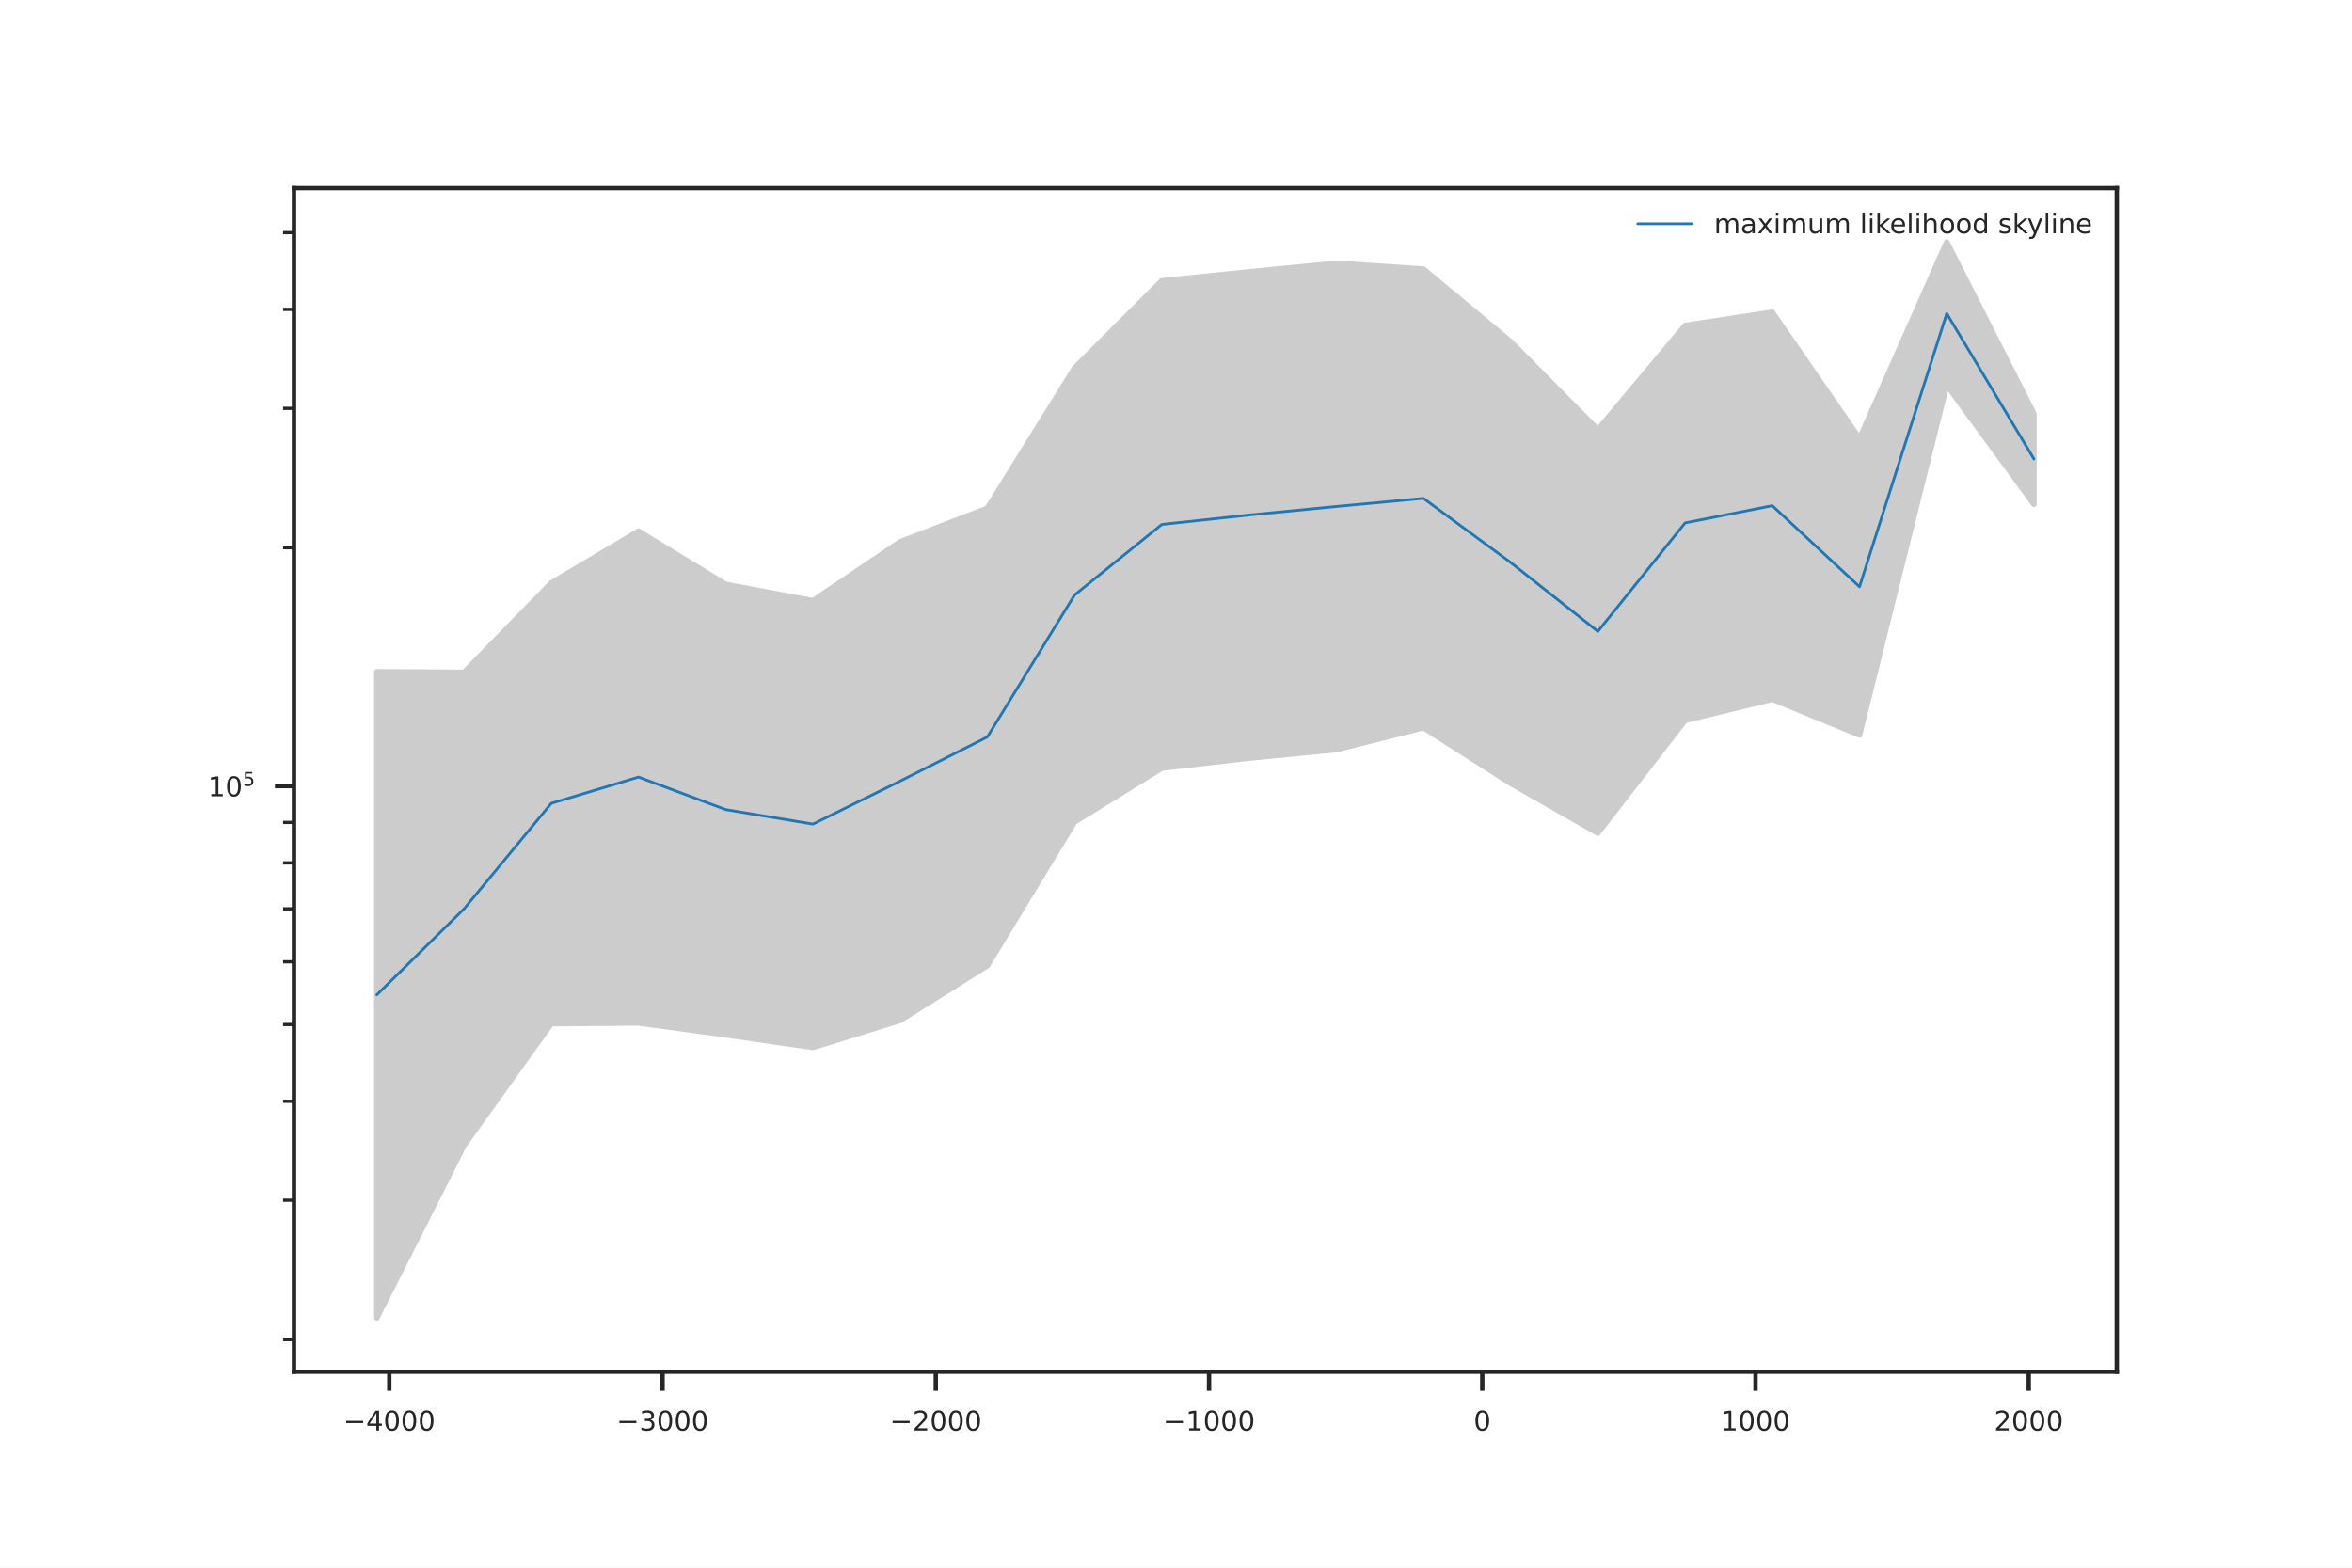
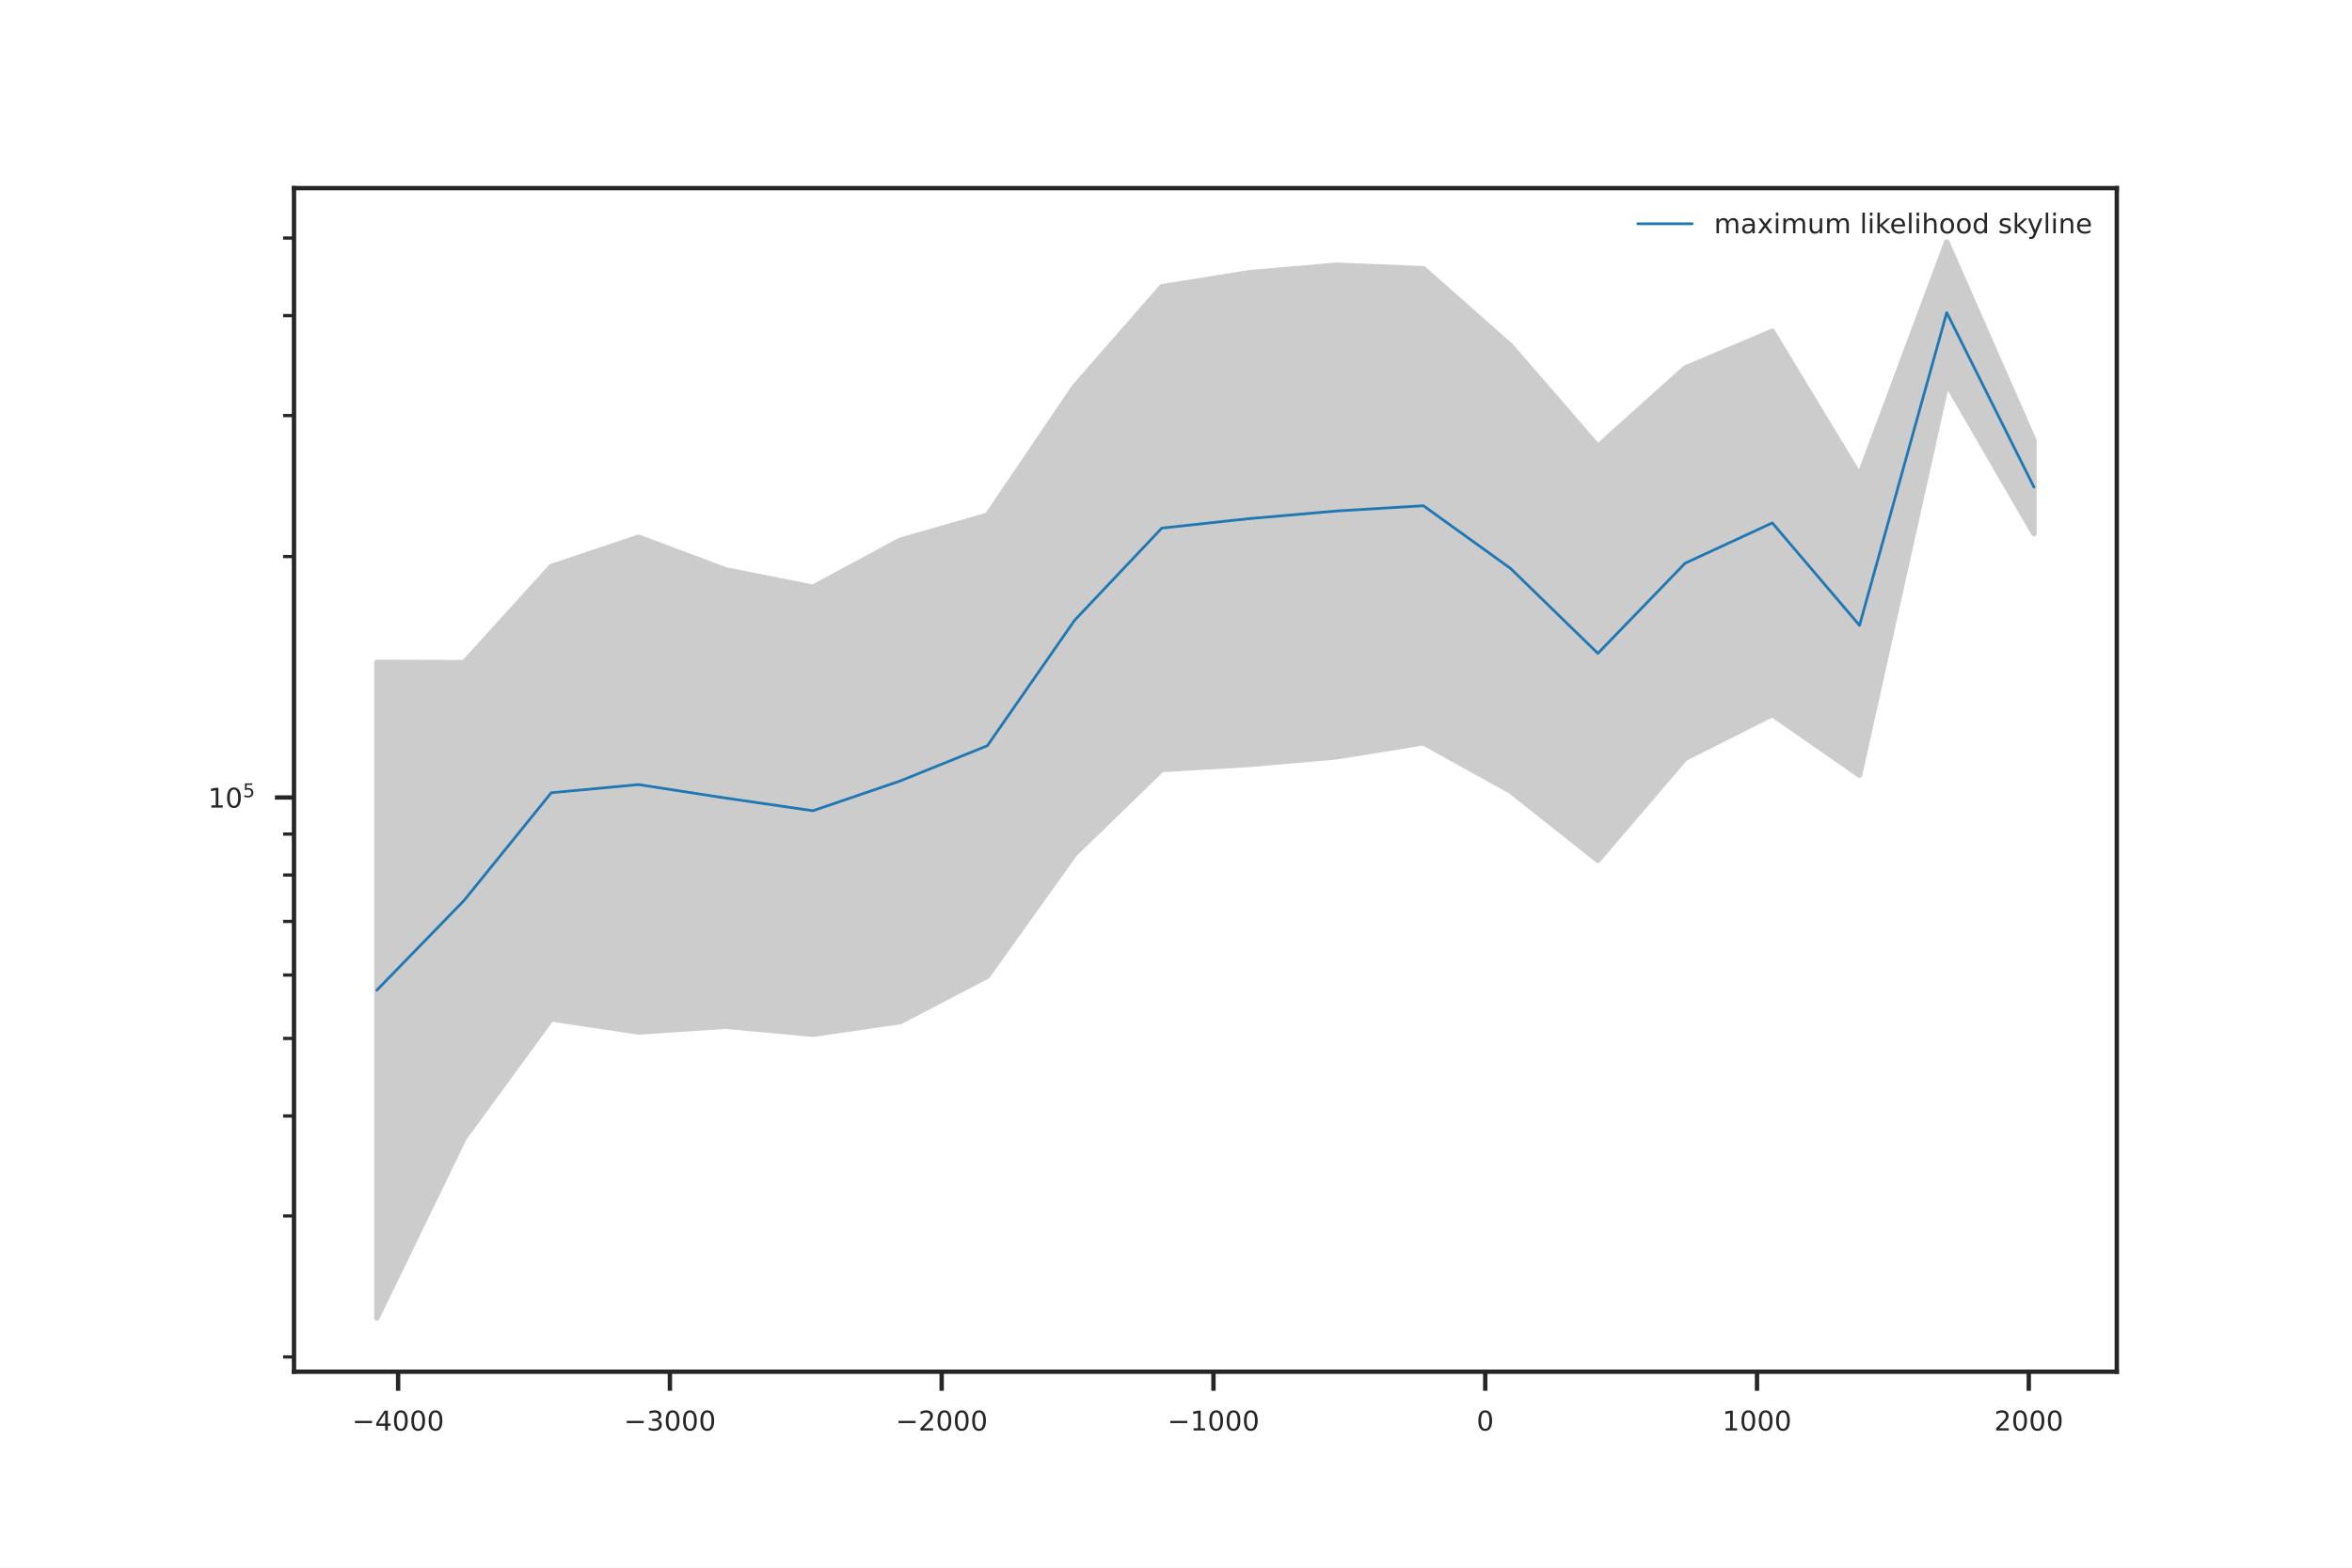
<svg xmlns="http://www.w3.org/2000/svg" xmlns:xlink="http://www.w3.org/1999/xlink" height="288pt" version="1.1" viewBox="0 0 432 288" width="432pt">
  <defs>
    <style type="text/css">*{stroke-linecap:butt;stroke-linejoin:round;}</style>
  </defs>
  <g id="figure_1">
    <g id="patch_1">
      <path d="M 0 288  L 432 288  L 432 0  L 0 0  z " style="fill:#ffffff;" />
    </g>
    <g id="axes_1">
      <g id="patch_2">
        <path d="M 54 252  L 388.8 252  L 388.8 34.56  L 54 34.56  z " style="fill:#ffffff;" />
      </g>
      <g id="matplotlib.axis_1">
        <g id="xtick_1">
          <g id="line2d_1">
            <defs>
-               <path d="M 0 0  L 0 3.5  " id="m94d2efb14b" style="stroke:#262626;stroke-width:0.8;" />
+               <path d="M 0 0  L 0 3.5  " id="m6a4f62fe3c" style="stroke:#262626;stroke-width:0.8;" />
            </defs>
            <g>
-               <use style="fill:#262626;stroke:#262626;stroke-width:0.8;" x="71.506" xlink:href="#m94d2efb14b" y="252" />
+               <use style="fill:#262626;stroke:#262626;stroke-width:0.8;" x="73.125" xlink:href="#m6a4f62fe3c" y="252" />
            </g>
          </g>
          <g id="text_1">
-             <g style="fill:#262626;" transform="translate(63.04877 262.7992)scale(0.05 -0.05)">
+             <g style="fill:#262626;" transform="translate(64.66747 262.7992)scale(0.05 -0.05)">
              <defs>
                <path d="M 10.594 35.5  L 73.188 35.5  L 73.188 27.203  L 10.594 27.203  z " id="DejaVuSans-8722" />
                <path d="M 37.797 64.312  L 12.891 25.391  L 37.797 25.391  z M 35.203 72.906  L 47.609 72.906  L 47.609 25.391  L 58.016 25.391  L 58.016 17.188  L 47.609 17.188  L 47.609 0  L 37.797 0  L 37.797 17.188  L 4.891 17.188  L 4.891 26.703  z " id="DejaVuSans-52" />
                <path d="M 31.781 66.406  Q 24.172 66.406 20.328 58.906  Q 16.5 51.422 16.5 36.375  Q 16.5 21.391 20.328 13.891  Q 24.172 6.391 31.781 6.391  Q 39.453 6.391 43.281 13.891  Q 47.125 21.391 47.125 36.375  Q 47.125 51.422 43.281 58.906  Q 39.453 66.406 31.781 66.406  z M 31.781 74.219  Q 44.047 74.219 50.516 64.516  Q 56.984 54.828 56.984 36.375  Q 56.984 17.969 50.516 8.266  Q 44.047 -1.422 31.781 -1.422  Q 19.531 -1.422 13.062 8.266  Q 6.594 17.969 6.594 36.375  Q 6.594 54.828 13.062 64.516  Q 19.531 74.219 31.781 74.219  z " id="DejaVuSans-48" />
              </defs>
              <use xlink:href="#DejaVuSans-8722" />
              <use x="83.789" xlink:href="#DejaVuSans-52" />
              <use x="147.412" xlink:href="#DejaVuSans-48" />
              <use x="211.035" xlink:href="#DejaVuSans-48" />
              <use x="274.658" xlink:href="#DejaVuSans-48" />
            </g>
          </g>
        </g>
        <g id="xtick_2">
          <g id="line2d_2">
            <g>
-               <use style="fill:#262626;stroke:#262626;stroke-width:0.8;" x="121.693" xlink:href="#m94d2efb14b" y="252" />
+               <use style="fill:#262626;stroke:#262626;stroke-width:0.8;" x="123.043" xlink:href="#m6a4f62fe3c" y="252" />
            </g>
          </g>
          <g id="text_2">
-             <g style="fill:#262626;" transform="translate(113.2358 262.7992)scale(0.05 -0.05)">
+             <g style="fill:#262626;" transform="translate(114.5856 262.7992)scale(0.05 -0.05)">
              <defs>
                <path d="M 40.578 39.312  Q 47.656 37.797 51.625 33  Q 55.609 28.219 55.609 21.188  Q 55.609 10.406 48.188 4.484  Q 40.766 -1.422 27.094 -1.422  Q 22.516 -1.422 17.656 -0.516  Q 12.797 0.391 7.625 2.203  L 7.625 11.719  Q 11.719 9.328 16.594 8.109  Q 21.484 6.891 26.812 6.891  Q 36.078 6.891 40.938 10.547  Q 45.797 14.203 45.797 21.188  Q 45.797 27.641 41.281 31.266  Q 36.766 34.906 28.719 34.906  L 20.219 34.906  L 20.219 43.016  L 29.109 43.016  Q 36.375 43.016 40.234 45.922  Q 44.094 48.828 44.094 54.297  Q 44.094 59.906 40.109 62.906  Q 36.141 65.922 28.719 65.922  Q 24.656 65.922 20.016 65.031  Q 15.375 64.156 9.812 62.312  L 9.812 71.094  Q 15.438 72.656 20.344 73.438  Q 25.25 74.219 29.594 74.219  Q 40.828 74.219 47.359 69.109  Q 53.906 64.016 53.906 55.328  Q 53.906 49.266 50.438 45.094  Q 46.969 40.922 40.578 39.312  z " id="DejaVuSans-51" />
              </defs>
              <use xlink:href="#DejaVuSans-8722" />
              <use x="83.789" xlink:href="#DejaVuSans-51" />
              <use x="147.412" xlink:href="#DejaVuSans-48" />
              <use x="211.035" xlink:href="#DejaVuSans-48" />
              <use x="274.658" xlink:href="#DejaVuSans-48" />
            </g>
          </g>
        </g>
        <g id="xtick_3">
          <g id="line2d_3">
            <g>
-               <use style="fill:#262626;stroke:#262626;stroke-width:0.8;" x="171.88" xlink:href="#m94d2efb14b" y="252" />
+               <use style="fill:#262626;stroke:#262626;stroke-width:0.8;" x="172.961" xlink:href="#m6a4f62fe3c" y="252" />
            </g>
          </g>
          <g id="text_3">
-             <g style="fill:#262626;" transform="translate(163.4228 262.7992)scale(0.05 -0.05)">
+             <g style="fill:#262626;" transform="translate(164.5036 262.7992)scale(0.05 -0.05)">
              <defs>
                <path d="M 19.188 8.297  L 53.609 8.297  L 53.609 0  L 7.328 0  L 7.328 8.297  Q 12.938 14.109 22.625 23.891  Q 32.328 33.688 34.812 36.531  Q 39.547 41.844 41.422 45.531  Q 43.312 49.219 43.312 52.781  Q 43.312 58.594 39.234 62.25  Q 35.156 65.922 28.609 65.922  Q 23.969 65.922 18.812 64.312  Q 13.672 62.703 7.812 59.422  L 7.812 69.391  Q 13.766 71.781 18.938 73  Q 24.125 74.219 28.422 74.219  Q 39.75 74.219 46.484 68.547  Q 53.219 62.891 53.219 53.422  Q 53.219 48.922 51.531 44.891  Q 49.859 40.875 45.406 35.406  Q 44.188 33.984 37.641 27.219  Q 31.109 20.453 19.188 8.297  z " id="DejaVuSans-50" />
              </defs>
              <use xlink:href="#DejaVuSans-8722" />
              <use x="83.789" xlink:href="#DejaVuSans-50" />
              <use x="147.412" xlink:href="#DejaVuSans-48" />
              <use x="211.035" xlink:href="#DejaVuSans-48" />
              <use x="274.658" xlink:href="#DejaVuSans-48" />
            </g>
          </g>
        </g>
        <g id="xtick_4">
          <g id="line2d_4">
            <g>
-               <use style="fill:#262626;stroke:#262626;stroke-width:0.8;" x="222.067" xlink:href="#m94d2efb14b" y="252" />
+               <use style="fill:#262626;stroke:#262626;stroke-width:0.8;" x="222.879" xlink:href="#m6a4f62fe3c" y="252" />
            </g>
          </g>
          <g id="text_4">
-             <g style="fill:#262626;" transform="translate(213.6098 262.7992)scale(0.05 -0.05)">
+             <g style="fill:#262626;" transform="translate(214.4217 262.7992)scale(0.05 -0.05)">
              <defs>
                <path d="M 12.406 8.297  L 28.516 8.297  L 28.516 63.922  L 10.984 60.406  L 10.984 69.391  L 28.422 72.906  L 38.281 72.906  L 38.281 8.297  L 54.391 8.297  L 54.391 0  L 12.406 0  z " id="DejaVuSans-49" />
              </defs>
              <use xlink:href="#DejaVuSans-8722" />
              <use x="83.789" xlink:href="#DejaVuSans-49" />
              <use x="147.412" xlink:href="#DejaVuSans-48" />
              <use x="211.035" xlink:href="#DejaVuSans-48" />
              <use x="274.658" xlink:href="#DejaVuSans-48" />
            </g>
          </g>
        </g>
        <g id="xtick_5">
          <g id="line2d_5">
            <g>
-               <use style="fill:#262626;stroke:#262626;stroke-width:0.8;" x="272.254" xlink:href="#m94d2efb14b" y="252" />
+               <use style="fill:#262626;stroke:#262626;stroke-width:0.8;" x="272.797" xlink:href="#m6a4f62fe3c" y="252" />
            </g>
          </g>
          <g id="text_5">
-             <g style="fill:#262626;" transform="translate(270.6636 262.7992)scale(0.05 -0.05)">
+             <g style="fill:#262626;" transform="translate(271.2066 262.7992)scale(0.05 -0.05)">
              <use xlink:href="#DejaVuSans-48" />
            </g>
          </g>
        </g>
        <g id="xtick_6">
          <g id="line2d_6">
            <g>
-               <use style="fill:#262626;stroke:#262626;stroke-width:0.8;" x="322.441" xlink:href="#m94d2efb14b" y="252" />
+               <use style="fill:#262626;stroke:#262626;stroke-width:0.8;" x="322.715" xlink:href="#m6a4f62fe3c" y="252" />
            </g>
          </g>
          <g id="text_6">
-             <g style="fill:#262626;" transform="translate(316.0788 262.7992)scale(0.05 -0.05)">
+             <g style="fill:#262626;" transform="translate(316.3528 262.7992)scale(0.05 -0.05)">
              <use xlink:href="#DejaVuSans-49" />
              <use x="63.623" xlink:href="#DejaVuSans-48" />
              <use x="127.246" xlink:href="#DejaVuSans-48" />
              <use x="190.869" xlink:href="#DejaVuSans-48" />
            </g>
          </g>
        </g>
        <g id="xtick_7">
          <g id="line2d_7">
            <g>
-               <use style="fill:#262626;stroke:#262626;stroke-width:0.8;" x="372.628" xlink:href="#m94d2efb14b" y="252" />
+               <use style="fill:#262626;stroke:#262626;stroke-width:0.8;" x="372.633" xlink:href="#m6a4f62fe3c" y="252" />
            </g>
          </g>
          <g id="text_7">
-             <g style="fill:#262626;" transform="translate(366.2658 262.7992)scale(0.05 -0.05)">
+             <g style="fill:#262626;" transform="translate(366.2709 262.7992)scale(0.05 -0.05)">
              <use xlink:href="#DejaVuSans-50" />
              <use x="63.623" xlink:href="#DejaVuSans-48" />
              <use x="127.246" xlink:href="#DejaVuSans-48" />
              <use x="190.869" xlink:href="#DejaVuSans-48" />
            </g>
          </g>
        </g>
      </g>
      <g id="matplotlib.axis_2">
        <g id="ytick_1">
          <g id="line2d_8">
            <defs>
-               <path d="M 0 0  L -3.5 0  " id="m0acfbfe782" style="stroke:#262626;stroke-width:0.8;" />
+               <path d="M 0 0  L -3.5 0  " id="m4026fb50ce" style="stroke:#262626;stroke-width:0.8;" />
            </defs>
            <g>
-               <use style="fill:#262626;stroke:#262626;stroke-width:0.8;" x="54" xlink:href="#m0acfbfe782" y="144.423" />
+               <use style="fill:#262626;stroke:#262626;stroke-width:0.8;" x="54" xlink:href="#m4026fb50ce" y="146.503" />
            </g>
          </g>
          <g id="text_8">
-             <g style="fill:#262626;" transform="translate(38.2 146.3228)scale(0.05 -0.05)">
+             <g style="fill:#262626;" transform="translate(38.2 148.4023)scale(0.05 -0.05)">
              <defs>
                <path d="M 10.797 72.906  L 49.516 72.906  L 49.516 64.594  L 19.828 64.594  L 19.828 46.734  Q 21.969 47.469 24.109 47.828  Q 26.266 48.188 28.422 48.188  Q 40.625 48.188 47.75 41.5  Q 54.891 34.812 54.891 23.391  Q 54.891 11.625 47.562 5.094  Q 40.234 -1.422 26.906 -1.422  Q 22.312 -1.422 17.547 -0.641  Q 12.797 0.141 7.719 1.703  L 7.719 11.625  Q 12.109 9.234 16.797 8.062  Q 21.484 6.891 26.703 6.891  Q 35.156 6.891 40.078 11.328  Q 45.016 15.766 45.016 23.391  Q 45.016 31 40.078 35.438  Q 35.156 39.891 26.703 39.891  Q 22.75 39.891 18.812 39.016  Q 14.891 38.141 10.797 36.281  z " id="DejaVuSans-53" />
              </defs>
              <use transform="translate(0 0.684375)" xlink:href="#DejaVuSans-49" />
              <use transform="translate(63.62305 0.684375)" xlink:href="#DejaVuSans-48" />
              <use transform="translate(128.2031 38.96563)scale(0.7)" xlink:href="#DejaVuSans-53" />
            </g>
          </g>
        </g>
        <g id="ytick_2">
          <g id="line2d_9">
            <defs>
-               <path d="M 0 0  L -2 0  " id="mce26c6e26d" style="stroke:#262626;stroke-width:0.6;" />
+               <path d="M 0 0  L -2 0  " id="m305f6f31ab" style="stroke:#262626;stroke-width:0.6;" />
            </defs>
            <g>
-               <use style="fill:#262626;stroke:#262626;stroke-width:0.6;" x="54" xlink:href="#mce26c6e26d" y="246.105" />
+               <use style="fill:#262626;stroke:#262626;stroke-width:0.6;" x="54" xlink:href="#m305f6f31ab" y="249.279" />
            </g>
          </g>
        </g>
        <g id="ytick_3">
          <g id="line2d_10">
            <g>
-               <use style="fill:#262626;stroke:#262626;stroke-width:0.6;" x="54" xlink:href="#mce26c6e26d" y="220.488" />
+               <use style="fill:#262626;stroke:#262626;stroke-width:0.6;" x="54" xlink:href="#m305f6f31ab" y="223.387" />
            </g>
          </g>
        </g>
        <g id="ytick_4">
          <g id="line2d_11">
            <g>
-               <use style="fill:#262626;stroke:#262626;stroke-width:0.6;" x="54" xlink:href="#mce26c6e26d" y="202.313" />
+               <use style="fill:#262626;stroke:#262626;stroke-width:0.6;" x="54" xlink:href="#m305f6f31ab" y="205.016" />
            </g>
          </g>
        </g>
        <g id="ytick_5">
          <g id="line2d_12">
            <g>
-               <use style="fill:#262626;stroke:#262626;stroke-width:0.6;" x="54" xlink:href="#mce26c6e26d" y="188.215" />
+               <use style="fill:#262626;stroke:#262626;stroke-width:0.6;" x="54" xlink:href="#m305f6f31ab" y="190.766" />
            </g>
          </g>
        </g>
        <g id="ytick_6">
          <g id="line2d_13">
            <g>
-               <use style="fill:#262626;stroke:#262626;stroke-width:0.6;" x="54" xlink:href="#mce26c6e26d" y="176.696" />
+               <use style="fill:#262626;stroke:#262626;stroke-width:0.6;" x="54" xlink:href="#m305f6f31ab" y="179.123" />
            </g>
          </g>
        </g>
        <g id="ytick_7">
          <g id="line2d_14">
            <g>
-               <use style="fill:#262626;stroke:#262626;stroke-width:0.6;" x="54" xlink:href="#mce26c6e26d" y="166.957" />
+               <use style="fill:#262626;stroke:#262626;stroke-width:0.6;" x="54" xlink:href="#m305f6f31ab" y="169.279" />
            </g>
          </g>
        </g>
        <g id="ytick_8">
          <g id="line2d_15">
            <g>
-               <use style="fill:#262626;stroke:#262626;stroke-width:0.6;" x="54" xlink:href="#mce26c6e26d" y="158.521" />
+               <use style="fill:#262626;stroke:#262626;stroke-width:0.6;" x="54" xlink:href="#m305f6f31ab" y="160.752" />
            </g>
          </g>
        </g>
        <g id="ytick_9">
          <g id="line2d_16">
            <g>
-               <use style="fill:#262626;stroke:#262626;stroke-width:0.6;" x="54" xlink:href="#mce26c6e26d" y="151.08" />
+               <use style="fill:#262626;stroke:#262626;stroke-width:0.6;" x="54" xlink:href="#m305f6f31ab" y="153.231" />
            </g>
          </g>
        </g>
        <g id="ytick_10">
          <g id="line2d_17">
            <g>
-               <use style="fill:#262626;stroke:#262626;stroke-width:0.6;" x="54" xlink:href="#mce26c6e26d" y="100.631" />
+               <use style="fill:#262626;stroke:#262626;stroke-width:0.6;" x="54" xlink:href="#m305f6f31ab" y="102.239" />
            </g>
          </g>
        </g>
        <g id="ytick_11">
          <g id="line2d_18">
            <g>
-               <use style="fill:#262626;stroke:#262626;stroke-width:0.6;" x="54" xlink:href="#mce26c6e26d" y="75.015" />
+               <use style="fill:#262626;stroke:#262626;stroke-width:0.6;" x="54" xlink:href="#m305f6f31ab" y="76.347" />
            </g>
          </g>
        </g>
        <g id="ytick_12">
          <g id="line2d_19">
            <g>
-               <use style="fill:#262626;stroke:#262626;stroke-width:0.6;" x="54" xlink:href="#mce26c6e26d" y="56.839" />
+               <use style="fill:#262626;stroke:#262626;stroke-width:0.6;" x="54" xlink:href="#m305f6f31ab" y="57.976" />
            </g>
          </g>
        </g>
        <g id="ytick_13">
          <g id="line2d_20">
            <g>
-               <use style="fill:#262626;stroke:#262626;stroke-width:0.6;" x="54" xlink:href="#mce26c6e26d" y="42.742" />
+               <use style="fill:#262626;stroke:#262626;stroke-width:0.6;" x="54" xlink:href="#m305f6f31ab" y="43.726" />
            </g>
          </g>
        </g>
      </g>
      <g id="PolyCollection_1">
        <defs>
-           <path d="M 69.218 -164.596  L 69.218 -45.884  L 85.237 -77.585  L 101.256 -99.932  L 117.276 -100.074  L 133.295 -97.882  L 149.314 -95.57  L 165.333 -100.534  L 181.352 -110.589  L 197.371 -136.988  L 213.39 -146.887  L 229.41 -148.715  L 245.429 -150.28  L 261.448 -154.312  L 277.467 -144.09  L 293.486 -134.944  L 309.505 -155.649  L 325.524 -159.545  L 341.544 -152.973  L 357.563 -217.259  L 373.582 -195.352  L 373.582 -212.007  L 373.582 -212.007  L 357.563 -243.556  L 341.544 -207.442  L 325.524 -230.656  L 309.505 -228.222  L 293.486 -209.067  L 277.467 -225.237  L 261.448 -238.577  L 245.429 -239.627  L 229.41 -238.062  L 213.39 -236.417  L 197.371 -220.401  L 181.352 -194.633  L 165.333 -188.47  L 149.314 -177.639  L 133.295 -180.652  L 117.276 -190.414  L 101.256 -180.904  L 85.237 -164.485  L 69.218 -164.596  z " id="m4d14bfbb08" style="stroke:#cccccc;" />
+           <path d="M 69.218 -166.305  L 69.218 -45.884  L 85.237 -78.903  L 101.256 -100.814  L 117.276 -98.42  L 133.295 -99.471  L 149.314 -98.003  L 165.333 -100.317  L 181.352 -108.672  L 197.371 -131.098  L 213.39 -146.637  L 229.41 -147.567  L 245.429 -148.966  L 261.448 -151.553  L 277.467 -142.646  L 293.486 -129.955  L 309.505 -148.688  L 325.524 -156.732  L 341.544 -145.598  L 357.563 -217.586  L 373.582 -189.962  L 373.582 -207.074  L 373.582 -207.074  L 357.563 -243.556  L 341.544 -200.64  L 325.524 -227.134  L 309.505 -220.373  L 293.486 -205.973  L 277.467 -224.474  L 261.448 -238.623  L 245.429 -239.275  L 229.41 -237.877  L 213.39 -235.322  L 197.371 -216.985  L 181.352 -193.342  L 165.333 -188.741  L 149.314 -180.115  L 133.295 -183.302  L 117.276 -189.304  L 101.256 -183.922  L 85.237 -166.257  L 69.218 -166.305  z " id="m4ca4e18958" style="stroke:#cccccc;" />
        </defs>
-         <g clip-path="url(#p83fe6d494a)">
-           <use style="fill:#cccccc;stroke:#cccccc;" x="0" xlink:href="#m4d14bfbb08" y="288" />
+         <g clip-path="url(#pb250264cc8)">
+           <use style="fill:#cccccc;stroke:#cccccc;" x="0" xlink:href="#m4ca4e18958" y="288" />
        </g>
      </g>
      <g id="line2d_21">
-         <path clip-path="url(#p83fe6d494a)" d="M 69.218 182.76  L 85.237 166.965  L 101.256 147.582  L 117.276 142.756  L 133.295 148.733  L 149.314 151.396  L 165.333 143.498  L 181.352 135.389  L 197.371 109.305  L 213.39 96.348  L 229.41 94.611  L 245.429 93.047  L 261.448 91.555  L 277.467 103.336  L 293.486 115.994  L 309.505 96.065  L 325.524 92.9  L 341.544 107.792  L 357.563 57.592  L 373.582 84.32  " style="fill:none;stroke:#1f77b4;stroke-linecap:round;stroke-width:0.5;" />
+         <path clip-path="url(#pb250264cc8)" d="M 69.218 181.906  L 85.237 165.42  L 101.256 145.632  L 117.276 144.138  L 133.295 146.613  L 149.314 148.941  L 165.333 143.471  L 181.352 136.993  L 197.371 113.958  L 213.39 97.02  L 229.41 95.278  L 245.429 93.88  L 261.448 92.912  L 277.467 104.44  L 293.486 120.036  L 309.505 103.47  L 325.524 96.067  L 341.544 114.881  L 357.563 57.429  L 373.582 89.482  " style="fill:none;stroke:#1f77b4;stroke-linecap:round;stroke-width:0.5;" />
      </g>
      <g id="patch_3">
        <path d="M 54 252  L 54 34.56  " style="fill:none;stroke:#262626;stroke-linecap:square;stroke-linejoin:miter;stroke-width:0.8;" />
      </g>
      <g id="patch_4">
        <path d="M 388.8 252  L 388.8 34.56  " style="fill:none;stroke:#262626;stroke-linecap:square;stroke-linejoin:miter;stroke-width:0.8;" />
      </g>
      <g id="patch_5">
        <path d="M 54 252  L 388.8 252  " style="fill:none;stroke:#262626;stroke-linecap:square;stroke-linejoin:miter;stroke-width:0.8;" />
      </g>
      <g id="patch_6">
        <path d="M 54 34.56  L 388.8 34.56  " style="fill:none;stroke:#262626;stroke-linecap:square;stroke-linejoin:miter;stroke-width:0.8;" />
      </g>
      <g id="legend_1">
        <g id="line2d_22">
          <path d="M 300.82 41.109  L 310.82 41.109  " style="fill:none;stroke:#1f77b4;stroke-linecap:round;stroke-width:0.5;" />
        </g>
        <g id="line2d_23" />
        <g id="text_9">
          <g style="fill:#262626;" transform="translate(314.8195 42.85922)scale(0.05 -0.05)">
            <defs>
              <path d="M 52 44.188  Q 55.375 50.25 60.062 53.125  Q 64.75 56 71.094 56  Q 79.641 56 84.281 50.016  Q 88.922 44.047 88.922 33.016  L 88.922 0  L 79.891 0  L 79.891 32.719  Q 79.891 40.578 77.094 44.375  Q 74.312 48.188 68.609 48.188  Q 61.625 48.188 57.562 43.547  Q 53.516 38.922 53.516 30.906  L 53.516 0  L 44.484 0  L 44.484 32.719  Q 44.484 40.625 41.703 44.406  Q 38.922 48.188 33.109 48.188  Q 26.219 48.188 22.156 43.531  Q 18.109 38.875 18.109 30.906  L 18.109 0  L 9.078 0  L 9.078 54.688  L 18.109 54.688  L 18.109 46.188  Q 21.188 51.219 25.484 53.609  Q 29.781 56 35.688 56  Q 41.656 56 45.828 52.969  Q 50 49.953 52 44.188  z " id="DejaVuSans-109" />
              <path d="M 34.281 27.484  Q 23.391 27.484 19.188 25  Q 14.984 22.516 14.984 16.5  Q 14.984 11.719 18.141 8.906  Q 21.297 6.109 26.703 6.109  Q 34.188 6.109 38.703 11.406  Q 43.219 16.703 43.219 25.484  L 43.219 27.484  z M 52.203 31.203  L 52.203 0  L 43.219 0  L 43.219 8.297  Q 40.141 3.328 35.547 0.953  Q 30.953 -1.422 24.312 -1.422  Q 15.922 -1.422 10.953 3.297  Q 6 8.016 6 15.922  Q 6 25.141 12.172 29.828  Q 18.359 34.516 30.609 34.516  L 43.219 34.516  L 43.219 35.406  Q 43.219 41.609 39.141 45  Q 35.062 48.391 27.688 48.391  Q 23 48.391 18.547 47.266  Q 14.109 46.141 10.016 43.891  L 10.016 52.203  Q 14.938 54.109 19.578 55.047  Q 24.219 56 28.609 56  Q 40.484 56 46.344 49.844  Q 52.203 43.703 52.203 31.203  z " id="DejaVuSans-97" />
              <path d="M 54.891 54.688  L 35.109 28.078  L 55.906 0  L 45.312 0  L 29.391 21.484  L 13.484 0  L 2.875 0  L 24.125 28.609  L 4.688 54.688  L 15.281 54.688  L 29.781 35.203  L 44.281 54.688  z " id="DejaVuSans-120" />
              <path d="M 9.422 54.688  L 18.406 54.688  L 18.406 0  L 9.422 0  z M 9.422 75.984  L 18.406 75.984  L 18.406 64.594  L 9.422 64.594  z " id="DejaVuSans-105" />
              <path d="M 8.5 21.578  L 8.5 54.688  L 17.484 54.688  L 17.484 21.922  Q 17.484 14.156 20.5 10.266  Q 23.531 6.391 29.594 6.391  Q 36.859 6.391 41.078 11.031  Q 45.312 15.672 45.312 23.688  L 45.312 54.688  L 54.297 54.688  L 54.297 0  L 45.312 0  L 45.312 8.406  Q 42.047 3.422 37.719 1  Q 33.406 -1.422 27.688 -1.422  Q 18.266 -1.422 13.375 4.438  Q 8.5 10.297 8.5 21.578  z M 31.109 56  z " id="DejaVuSans-117" />
              <path id="DejaVuSans-32" />
              <path d="M 9.422 75.984  L 18.406 75.984  L 18.406 0  L 9.422 0  z " id="DejaVuSans-108" />
              <path d="M 9.078 75.984  L 18.109 75.984  L 18.109 31.109  L 44.922 54.688  L 56.391 54.688  L 27.391 29.109  L 57.625 0  L 45.906 0  L 18.109 26.703  L 18.109 0  L 9.078 0  z " id="DejaVuSans-107" />
              <path d="M 56.203 29.594  L 56.203 25.203  L 14.891 25.203  Q 15.484 15.922 20.484 11.062  Q 25.484 6.203 34.422 6.203  Q 39.594 6.203 44.453 7.469  Q 49.312 8.734 54.109 11.281  L 54.109 2.781  Q 49.266 0.734 44.188 -0.344  Q 39.109 -1.422 33.891 -1.422  Q 20.797 -1.422 13.156 6.188  Q 5.516 13.812 5.516 26.812  Q 5.516 40.234 12.766 48.109  Q 20.016 56 32.328 56  Q 43.359 56 49.781 48.891  Q 56.203 41.797 56.203 29.594  z M 47.219 32.234  Q 47.125 39.594 43.094 43.984  Q 39.062 48.391 32.422 48.391  Q 24.906 48.391 20.391 44.141  Q 15.875 39.891 15.188 32.172  z " id="DejaVuSans-101" />
              <path d="M 54.891 33.016  L 54.891 0  L 45.906 0  L 45.906 32.719  Q 45.906 40.484 42.875 44.328  Q 39.844 48.188 33.797 48.188  Q 26.516 48.188 22.312 43.547  Q 18.109 38.922 18.109 30.906  L 18.109 0  L 9.078 0  L 9.078 75.984  L 18.109 75.984  L 18.109 46.188  Q 21.344 51.125 25.703 53.562  Q 30.078 56 35.797 56  Q 45.219 56 50.047 50.172  Q 54.891 44.344 54.891 33.016  z " id="DejaVuSans-104" />
              <path d="M 30.609 48.391  Q 23.391 48.391 19.188 42.75  Q 14.984 37.109 14.984 27.297  Q 14.984 17.484 19.156 11.844  Q 23.344 6.203 30.609 6.203  Q 37.797 6.203 41.984 11.859  Q 46.188 17.531 46.188 27.297  Q 46.188 37.016 41.984 42.703  Q 37.797 48.391 30.609 48.391  z M 30.609 56  Q 42.328 56 49.016 48.375  Q 55.719 40.766 55.719 27.297  Q 55.719 13.875 49.016 6.219  Q 42.328 -1.422 30.609 -1.422  Q 18.844 -1.422 12.172 6.219  Q 5.516 13.875 5.516 27.297  Q 5.516 40.766 12.172 48.375  Q 18.844 56 30.609 56  z " id="DejaVuSans-111" />
              <path d="M 45.406 46.391  L 45.406 75.984  L 54.391 75.984  L 54.391 0  L 45.406 0  L 45.406 8.203  Q 42.578 3.328 38.25 0.953  Q 33.938 -1.422 27.875 -1.422  Q 17.969 -1.422 11.734 6.484  Q 5.516 14.406 5.516 27.297  Q 5.516 40.188 11.734 48.094  Q 17.969 56 27.875 56  Q 33.938 56 38.25 53.625  Q 42.578 51.266 45.406 46.391  z M 14.797 27.297  Q 14.797 17.391 18.875 11.75  Q 22.953 6.109 30.078 6.109  Q 37.203 6.109 41.297 11.75  Q 45.406 17.391 45.406 27.297  Q 45.406 37.203 41.297 42.844  Q 37.203 48.484 30.078 48.484  Q 22.953 48.484 18.875 42.844  Q 14.797 37.203 14.797 27.297  z " id="DejaVuSans-100" />
              <path d="M 44.281 53.078  L 44.281 44.578  Q 40.484 46.531 36.375 47.5  Q 32.281 48.484 27.875 48.484  Q 21.188 48.484 17.844 46.438  Q 14.5 44.391 14.5 40.281  Q 14.5 37.156 16.891 35.375  Q 19.281 33.594 26.516 31.984  L 29.594 31.297  Q 39.156 29.25 43.188 25.516  Q 47.219 21.781 47.219 15.094  Q 47.219 7.469 41.188 3.016  Q 35.156 -1.422 24.609 -1.422  Q 20.219 -1.422 15.453 -0.562  Q 10.688 0.297 5.422 2  L 5.422 11.281  Q 10.406 8.688 15.234 7.391  Q 20.062 6.109 24.812 6.109  Q 31.156 6.109 34.562 8.281  Q 37.984 10.453 37.984 14.406  Q 37.984 18.062 35.516 20.016  Q 33.062 21.969 24.703 23.781  L 21.578 24.516  Q 13.234 26.266 9.516 29.906  Q 5.812 33.547 5.812 39.891  Q 5.812 47.609 11.281 51.797  Q 16.75 56 26.812 56  Q 31.781 56 36.172 55.266  Q 40.578 54.547 44.281 53.078  z " id="DejaVuSans-115" />
              <path d="M 32.172 -5.078  Q 28.375 -14.844 24.75 -17.812  Q 21.141 -20.797 15.094 -20.797  L 7.906 -20.797  L 7.906 -13.281  L 13.188 -13.281  Q 16.891 -13.281 18.938 -11.516  Q 21 -9.766 23.484 -3.219  L 25.094 0.875  L 2.984 54.688  L 12.5 54.688  L 29.594 11.922  L 46.688 54.688  L 56.203 54.688  z " id="DejaVuSans-121" />
              <path d="M 54.891 33.016  L 54.891 0  L 45.906 0  L 45.906 32.719  Q 45.906 40.484 42.875 44.328  Q 39.844 48.188 33.797 48.188  Q 26.516 48.188 22.312 43.547  Q 18.109 38.922 18.109 30.906  L 18.109 0  L 9.078 0  L 9.078 54.688  L 18.109 54.688  L 18.109 46.188  Q 21.344 51.125 25.703 53.562  Q 30.078 56 35.797 56  Q 45.219 56 50.047 50.172  Q 54.891 44.344 54.891 33.016  z " id="DejaVuSans-110" />
            </defs>
            <use xlink:href="#DejaVuSans-109" />
            <use x="97.412" xlink:href="#DejaVuSans-97" />
            <use x="158.691" xlink:href="#DejaVuSans-120" />
            <use x="217.871" xlink:href="#DejaVuSans-105" />
            <use x="245.654" xlink:href="#DejaVuSans-109" />
            <use x="343.066" xlink:href="#DejaVuSans-117" />
            <use x="406.445" xlink:href="#DejaVuSans-109" />
            <use x="503.857" xlink:href="#DejaVuSans-32" />
            <use x="535.645" xlink:href="#DejaVuSans-108" />
            <use x="563.428" xlink:href="#DejaVuSans-105" />
            <use x="591.211" xlink:href="#DejaVuSans-107" />
            <use x="645.496" xlink:href="#DejaVuSans-101" />
            <use x="707.02" xlink:href="#DejaVuSans-108" />
            <use x="734.803" xlink:href="#DejaVuSans-105" />
            <use x="762.586" xlink:href="#DejaVuSans-104" />
            <use x="825.965" xlink:href="#DejaVuSans-111" />
            <use x="887.146" xlink:href="#DejaVuSans-111" />
            <use x="948.328" xlink:href="#DejaVuSans-100" />
            <use x="1011.805" xlink:href="#DejaVuSans-32" />
            <use x="1043.592" xlink:href="#DejaVuSans-115" />
            <use x="1095.691" xlink:href="#DejaVuSans-107" />
            <use x="1149.977" xlink:href="#DejaVuSans-121" />
            <use x="1209.156" xlink:href="#DejaVuSans-108" />
            <use x="1236.939" xlink:href="#DejaVuSans-105" />
            <use x="1264.723" xlink:href="#DejaVuSans-110" />
            <use x="1328.102" xlink:href="#DejaVuSans-101" />
          </g>
        </g>
      </g>
    </g>
  </g>
  <defs>
-     <clipPath id="p83fe6d494a">
+     <clipPath id="pb250264cc8">
      <rect height="217.44" width="334.8" x="54" y="34.56" />
    </clipPath>
  </defs>
</svg>
